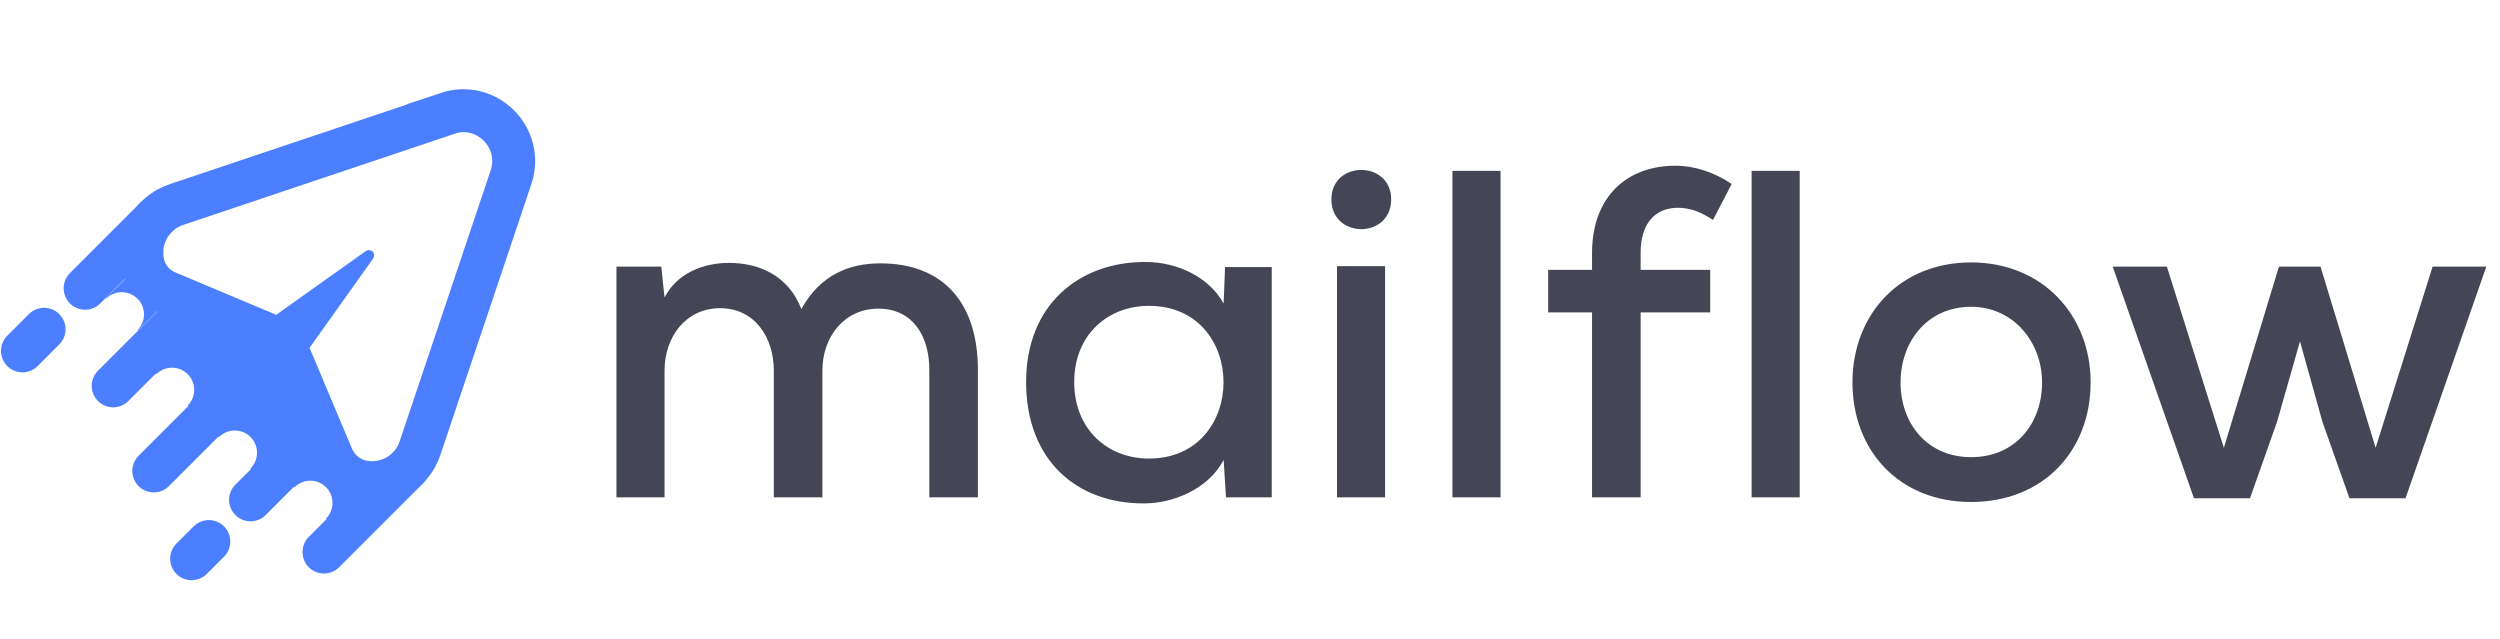
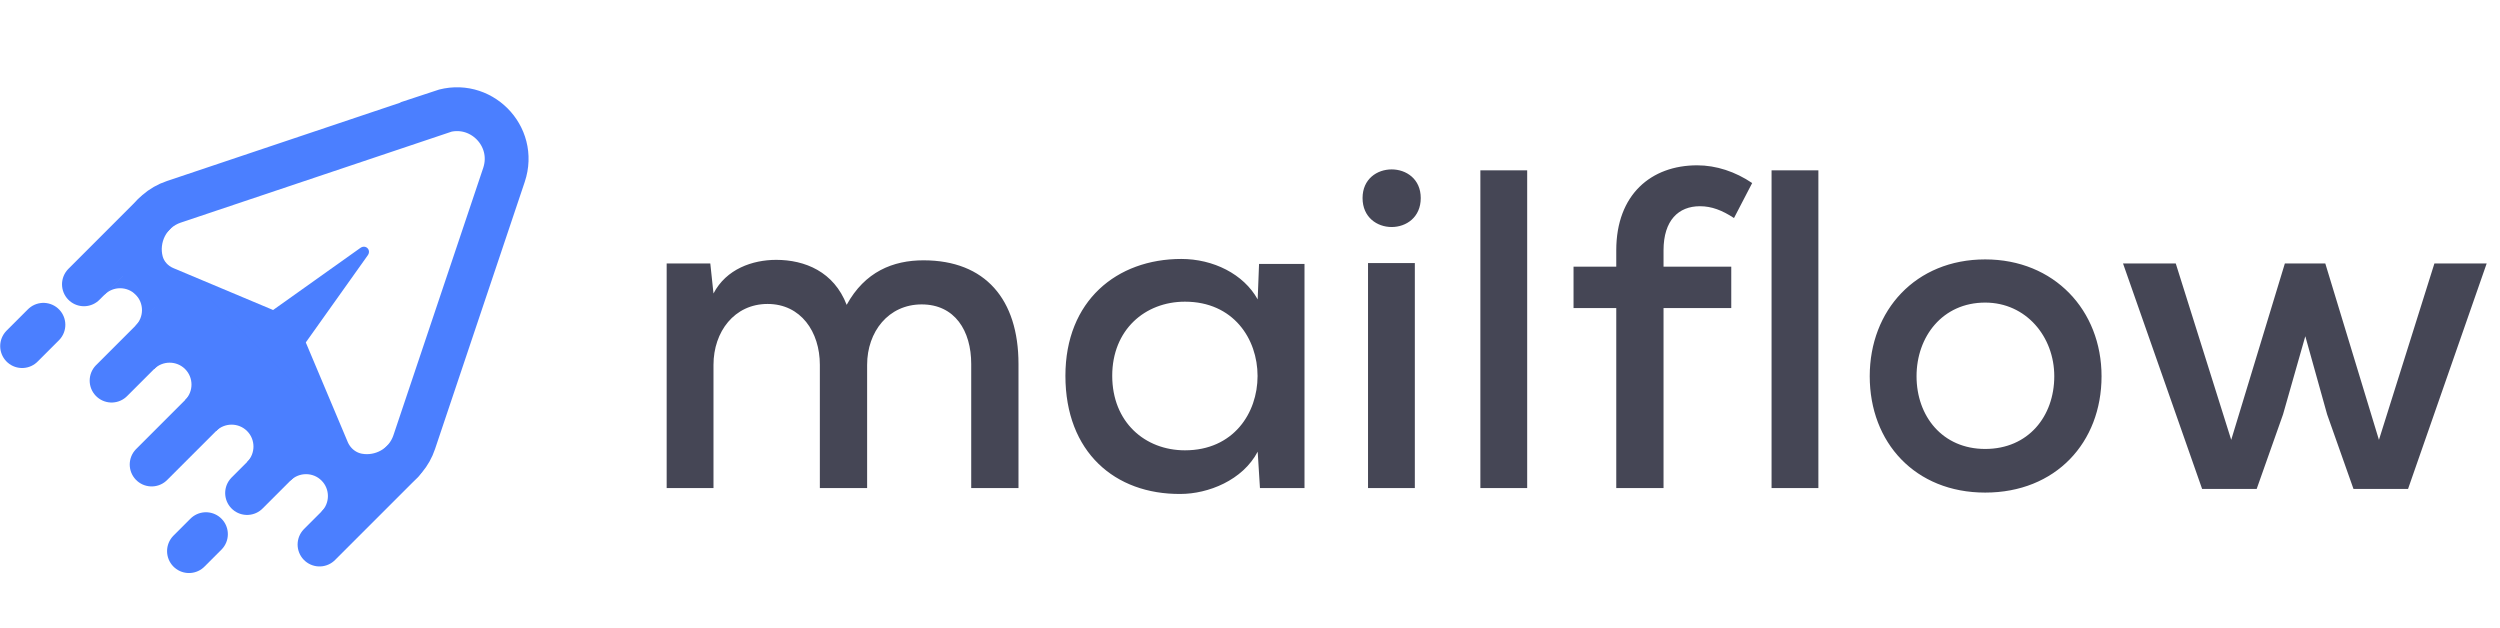
- <svg xmlns="http://www.w3.org/2000/svg" width="803" height="205" viewBox="0 0 803 205" fill="none">
-   <path d="M264.151 159.739H248.551V119.089C248.551 108.139 242.251 98.989 231.301 98.989C220.351 98.989 213.451 108.139 213.451 119.089V159.739H198.001V85.639H212.401L213.451 95.539C217.651 87.439 226.351 84.439 234.151 84.439C243.601 84.439 253.201 88.339 257.401 99.289C263.401 88.339 272.701 84.589 282.751 84.589C303.151 84.589 314.101 97.489 314.101 118.789V159.739H298.501V118.789C298.501 107.839 293.101 99.139 282.151 99.139C271.201 99.139 264.151 108.139 264.151 119.089V159.739ZM393.035 97.489L393.485 85.789H408.485C408.485 110.389 408.485 135.139 408.485 159.739H393.785L393.035 147.739C388.085 157.189 376.685 161.689 367.535 161.689C345.935 161.839 329.585 147.889 329.585 122.689C329.585 97.939 346.535 84.139 367.835 84.139C378.335 84.139 388.385 89.089 393.035 97.489ZM369.035 98.239C355.835 98.239 345.035 107.539 345.035 122.689C345.035 137.989 355.835 147.289 369.035 147.289C400.985 147.289 400.985 98.239 369.035 98.239ZM444.896 85.489V159.739H429.446V85.489H444.896ZM427.646 64.039C427.646 76.789 446.846 76.789 446.846 64.039C446.846 51.439 427.646 51.439 427.646 64.039ZM466.521 54.889H481.971V159.739H466.521V54.889ZM526.967 159.739H511.367V100.339H497.267V86.689H511.367V81.289C511.367 62.839 522.917 53.239 538.067 53.239C544.367 53.239 550.667 55.339 556.217 59.089L550.217 70.639C546.317 68.089 542.867 66.739 538.967 66.739C531.917 66.739 526.967 71.389 526.967 81.289V86.689H549.317V100.339H526.967V159.739ZM562.615 54.889H578.065V159.739H562.615V54.889ZM633.111 84.289C655.911 84.289 671.511 101.089 671.511 122.839C671.511 144.739 656.361 161.239 633.111 161.239C610.011 161.239 595.011 144.739 595.011 122.839C595.011 101.089 610.161 84.289 633.111 84.289ZM633.111 98.539C619.011 98.539 610.461 109.789 610.461 122.839C610.461 136.039 619.011 146.839 633.111 146.839C647.361 146.839 655.911 136.039 655.911 122.839C655.911 109.789 646.611 98.539 633.111 98.539ZM732.001 85.639H745.351L763.051 143.839L781.351 85.639H798.601L772.651 160.039H754.651L745.951 135.439L738.751 109.639L731.401 135.439L722.701 160.039H704.701L678.601 85.639H696.001L714.301 143.839L732.001 85.639Z" fill="#454655" />
-   <path d="M50.073 69.856L27.343 92.585" stroke="#4B7FFF" stroke-width="13.791" stroke-linecap="round" stroke-linejoin="round" />
-   <path d="M81.279 119.376L49.392 151.263" stroke="#4B7FFF" stroke-width="13.791" stroke-linecap="round" stroke-linejoin="round" />
-   <path d="M59.281 101.009L36.35 123.94" stroke="#4B7FFF" stroke-width="13.791" stroke-linecap="round" stroke-linejoin="round" />
-   <path d="M99.72 141.3L80.472 160.548" stroke="#4B7FFF" stroke-width="13.791" stroke-linecap="round" stroke-linejoin="round" />
-   <path d="M130.976 150.405L104.059 177.323" stroke="#4B7FFF" stroke-width="13.791" stroke-linecap="round" stroke-linejoin="round" />
-   <path d="M44.044 85.723L33.953 95.814L34.079 95.94C36.854 93.165 41.395 93.165 44.17 95.94C46.945 98.715 46.945 103.256 44.17 106.031L44.296 106.157L54.387 96.066L44.044 85.723Z" fill="#4B7FFF" />
-   <path d="M59.81 109.613L49.719 119.704L50.199 120.183C52.974 117.408 57.514 117.408 60.289 120.183C63.065 122.958 63.065 127.499 60.289 130.274L61.097 131.082L71.188 120.991L59.81 109.613Z" fill="#4B7FFF" />
-   <path d="M78.933 128.734L68.842 138.825L70.381 140.364C73.156 137.589 77.697 137.589 80.472 140.364C83.247 143.139 83.247 147.68 80.472 150.455L81.657 151.641L91.748 141.55L78.933 128.734Z" fill="#4B7FFF" />
-   <path d="M104.084 145.763L93.993 155.854L94.624 156.484C97.399 153.709 101.94 153.709 104.715 156.484C107.49 159.259 107.49 163.8 104.715 166.575L105.119 166.979L115.209 156.888L104.084 145.763Z" fill="#4B7FFF" />
-   <path d="M143.615 36.504L56.632 65.716C48.054 68.592 44.018 77.472 46.087 85.293C47.121 89.203 50.022 92.356 53.731 93.895L85.921 107.417C89.2 108.779 91.824 111.403 93.186 114.682L106.657 146.67C108.423 150.858 112.132 153.961 116.622 154.768C124.089 156.131 132.212 152.044 134.912 143.946L164.125 56.963C168.388 44.223 156.329 32.164 143.59 36.428L143.64 36.478L143.615 36.504Z" stroke="#4B7FFF" stroke-width="13.791" stroke-miterlimit="10" />
-   <path d="M88.453 101.299L117.383 80.721C119.098 79.506 120.998 81.406 119.783 83.122L99.205 112.052C98.518 113.039 97.184 113.223 96.409 112.448L88.032 104.071C87.282 103.321 87.465 101.987 88.428 101.274L88.453 101.299Z" fill="#4B7FFF" />
-   <path d="M67.076 173.941L61.551 179.466" stroke="#4B7FFF" stroke-width="13.791" stroke-linecap="round" stroke-linejoin="round" />
-   <path d="M14.154 105.761L7.211 112.704" stroke="#4B7FFF" stroke-width="13.791" stroke-linecap="round" stroke-linejoin="round" />
-   <path d="M102.015 131.283L68.665 97.933L57.414 109.184L90.764 142.534L102.015 131.283Z" fill="#4B7FFF" />
+ <svg xmlns="http://www.w3.org/2000/svg" width="825" height="207" viewBox="0 0 825 207" fill="none">
+   <path d="M286.151 161.054H270.551V120.404C270.551 109.454 264.251 100.304 253.301 100.304C242.351 100.304 235.451 109.454 235.451 120.404V161.054H220.001V86.954H234.401L235.451 96.854C239.651 88.754 248.351 85.754 256.151 85.754C265.601 85.754 275.201 89.654 279.401 100.604C285.401 89.654 294.701 85.904 304.751 85.904C325.151 85.904 336.101 98.804 336.101 120.104V161.054H320.501V120.104C320.501 109.154 315.101 100.454 304.151 100.454C293.201 100.454 286.151 109.454 286.151 120.404V161.054ZM415.035 98.804L415.485 87.104H430.485C430.485 111.704 430.485 136.454 430.485 161.054H415.785L415.035 149.054C410.085 158.504 398.685 163.004 389.535 163.004C367.935 163.154 351.585 149.204 351.585 124.004C351.585 99.254 368.535 85.454 389.835 85.454C400.335 85.454 410.385 90.404 415.035 98.804ZM391.035 99.554C377.835 99.554 367.035 108.854 367.035 124.004C367.035 139.304 377.835 148.604 391.035 148.604C422.985 148.604 422.985 99.554 391.035 99.554ZM466.896 86.804V161.054H451.446V86.804H466.896ZM449.646 65.354C449.646 78.104 468.846 78.104 468.846 65.354C468.846 52.754 449.646 52.754 449.646 65.354ZM488.521 56.204H503.971V161.054H488.521V56.204ZM548.967 161.054H533.367V101.654H519.267V88.004H533.367V82.604C533.367 64.154 544.917 54.554 560.067 54.554C566.367 54.554 572.667 56.654 578.217 60.404L572.217 71.954C568.317 69.404 564.867 68.054 560.967 68.054C553.917 68.054 548.967 72.704 548.967 82.604V88.004H571.317V101.654H548.967V161.054ZM584.615 56.204H600.065V161.054H584.615V56.204ZM655.111 85.604C677.911 85.604 693.511 102.404 693.511 124.154C693.511 146.054 678.361 162.554 655.111 162.554C632.011 162.554 617.011 146.054 617.011 124.154C617.011 102.404 632.161 85.604 655.111 85.604ZM655.111 99.854C641.011 99.854 632.461 111.104 632.461 124.154C632.461 137.354 641.011 148.154 655.111 148.154C669.361 148.154 677.911 137.354 677.911 124.154C677.911 111.104 668.611 99.854 655.111 99.854ZM754.001 86.954H767.351L785.051 145.154L803.351 86.954H820.601L794.651 161.354H776.651L767.951 136.754L760.751 110.954L753.401 136.754L744.701 161.354H726.701L700.601 86.954H718.001L736.301 145.154L754.001 86.954Z" fill="#454655" />
+   <path d="M50.73 70.79L27.696 93.824" stroke="#4B7FFF" stroke-width="14.462" stroke-linecap="round" stroke-linejoin="round" />
+   <path d="M82.355 120.976L50.04 153.29" stroke="#4B7FFF" stroke-width="14.462" stroke-linecap="round" stroke-linejoin="round" />
+   <path d="M60.062 102.364L36.823 125.603" stroke="#4B7FFF" stroke-width="14.462" stroke-linecap="round" stroke-linejoin="round" />
+   <path d="M101.043 143.191L81.537 162.698" stroke="#4B7FFF" stroke-width="14.462" stroke-linecap="round" stroke-linejoin="round" />
+   <path d="M132.718 152.419L105.44 179.697" stroke="#4B7FFF" stroke-width="14.462" stroke-linecap="round" stroke-linejoin="round" />
+   <path d="M44.62 86.871L34.394 97.097L34.522 97.225C37.334 94.413 41.936 94.413 44.748 97.225C47.56 100.037 47.56 104.639 44.748 107.451L44.876 107.579L55.102 97.353L44.62 86.871Z" fill="#4B7FFF" />
+   <path d="M60.599 111.081L50.372 121.307L50.858 121.793C53.67 118.981 58.272 118.981 61.084 121.793C63.896 124.605 63.896 129.207 61.084 132.019L61.902 132.837L72.129 122.611L60.599 111.081Z" fill="#4B7FFF" />
+   <path d="M79.977 130.459L69.751 140.685L71.31 142.245C74.123 139.432 78.724 139.432 81.536 142.245C84.349 145.057 84.349 149.659 81.536 152.471L82.738 153.672L92.964 143.446L79.977 130.459Z" fill="#4B7FFF" />
+   <path d="M105.466 147.717L95.24 157.943L95.879 158.582C98.691 155.77 103.293 155.77 106.105 158.582C108.917 161.394 108.917 165.996 106.105 168.808L106.514 169.217L116.74 158.991L105.466 147.717Z" fill="#4B7FFF" />
+   <path d="M145.527 36.993L57.377 66.597C48.685 69.512 44.595 78.511 46.691 86.436C47.739 90.399 50.679 93.594 54.437 95.154L87.059 108.857C90.382 110.237 93.041 112.896 94.421 116.22L108.073 148.636C109.863 152.88 113.621 156.025 118.172 156.843C125.739 158.223 133.971 154.082 136.707 145.875L166.311 57.726C170.632 44.816 158.411 32.596 145.501 36.916L145.552 36.967L145.527 36.993Z" stroke="#4B7FFF" stroke-width="14.462" stroke-miterlimit="10" />
+   <path d="M89.624 102.657L118.942 81.803C120.68 80.572 122.606 82.498 121.374 84.236L100.52 113.554C99.824 114.554 98.472 114.74 97.686 113.955L89.198 105.466C88.437 104.706 88.624 103.354 89.599 102.632L89.624 102.657Z" fill="#4B7FFF" />
+   <path d="M67.961 176.272L62.362 181.871" stroke="#4B7FFF" stroke-width="14.462" stroke-linecap="round" stroke-linejoin="round" />
+   <path d="M14.33 107.179L7.294 114.215" stroke="#4B7FFF" stroke-width="14.462" stroke-linecap="round" stroke-linejoin="round" />
+   <path d="M103.369 133.041L69.572 99.244L58.17 110.646L91.967 144.444L103.369 133.041Z" fill="#4B7FFF" />
</svg>
